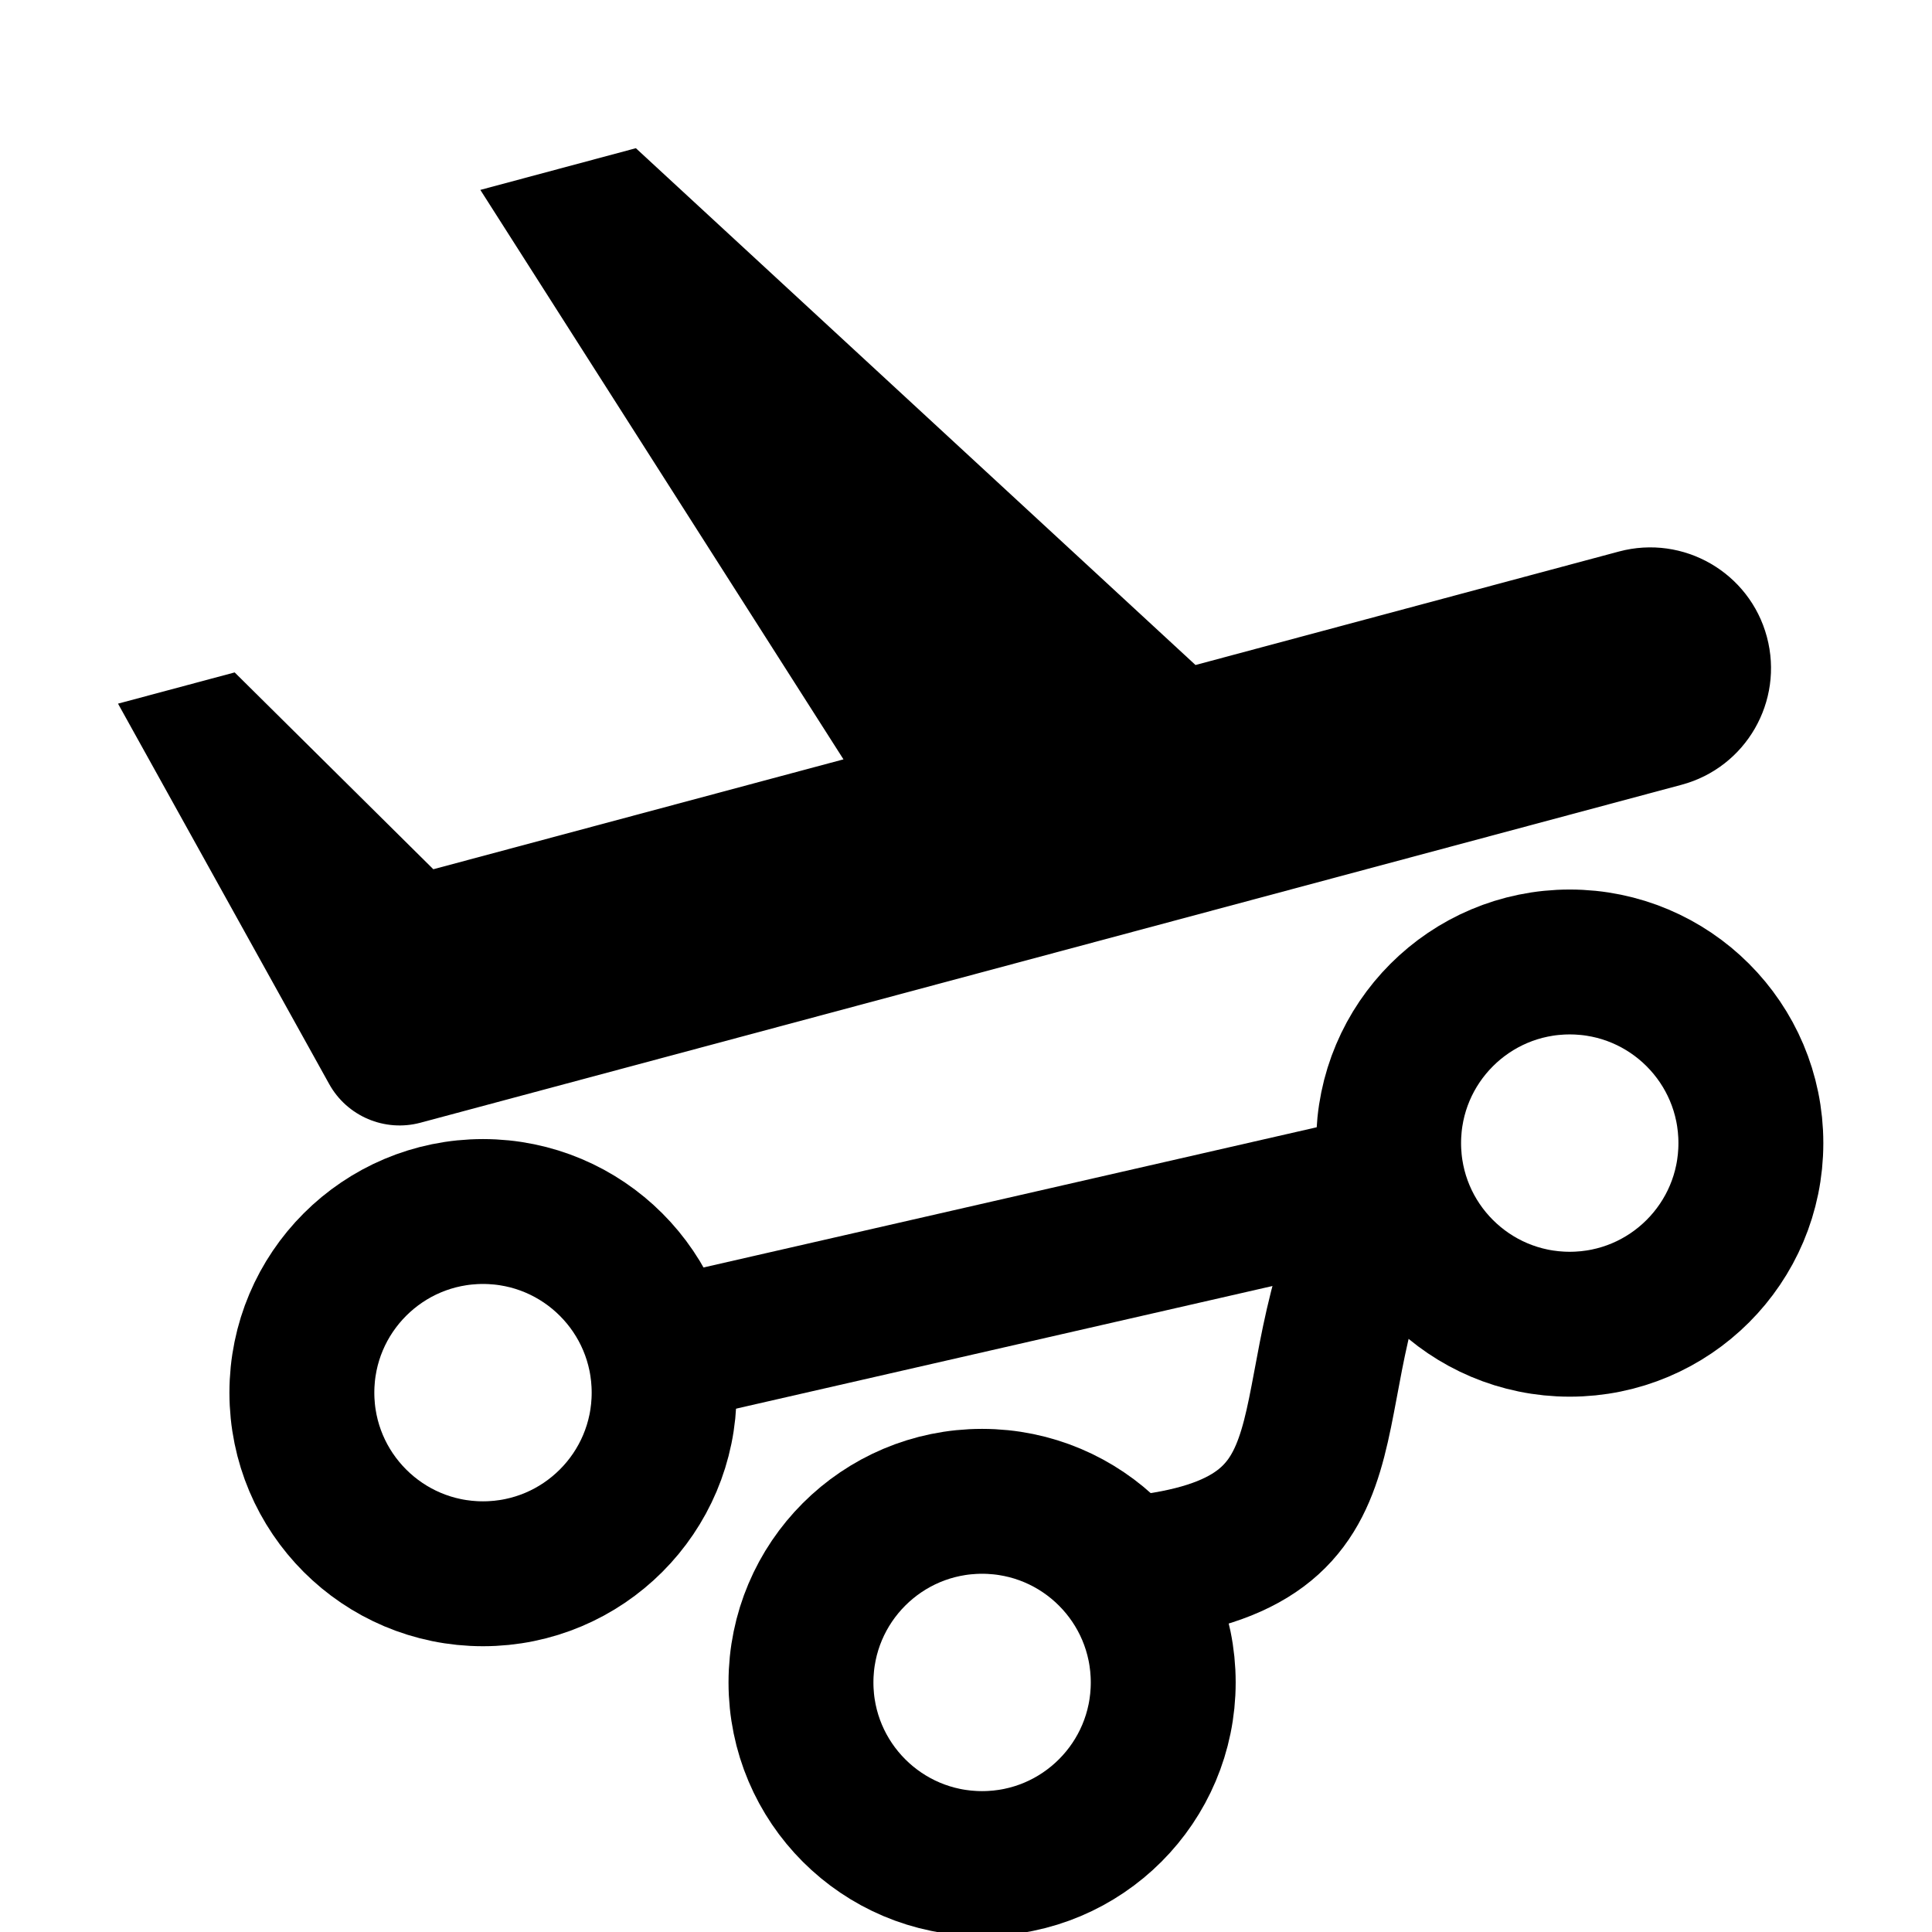
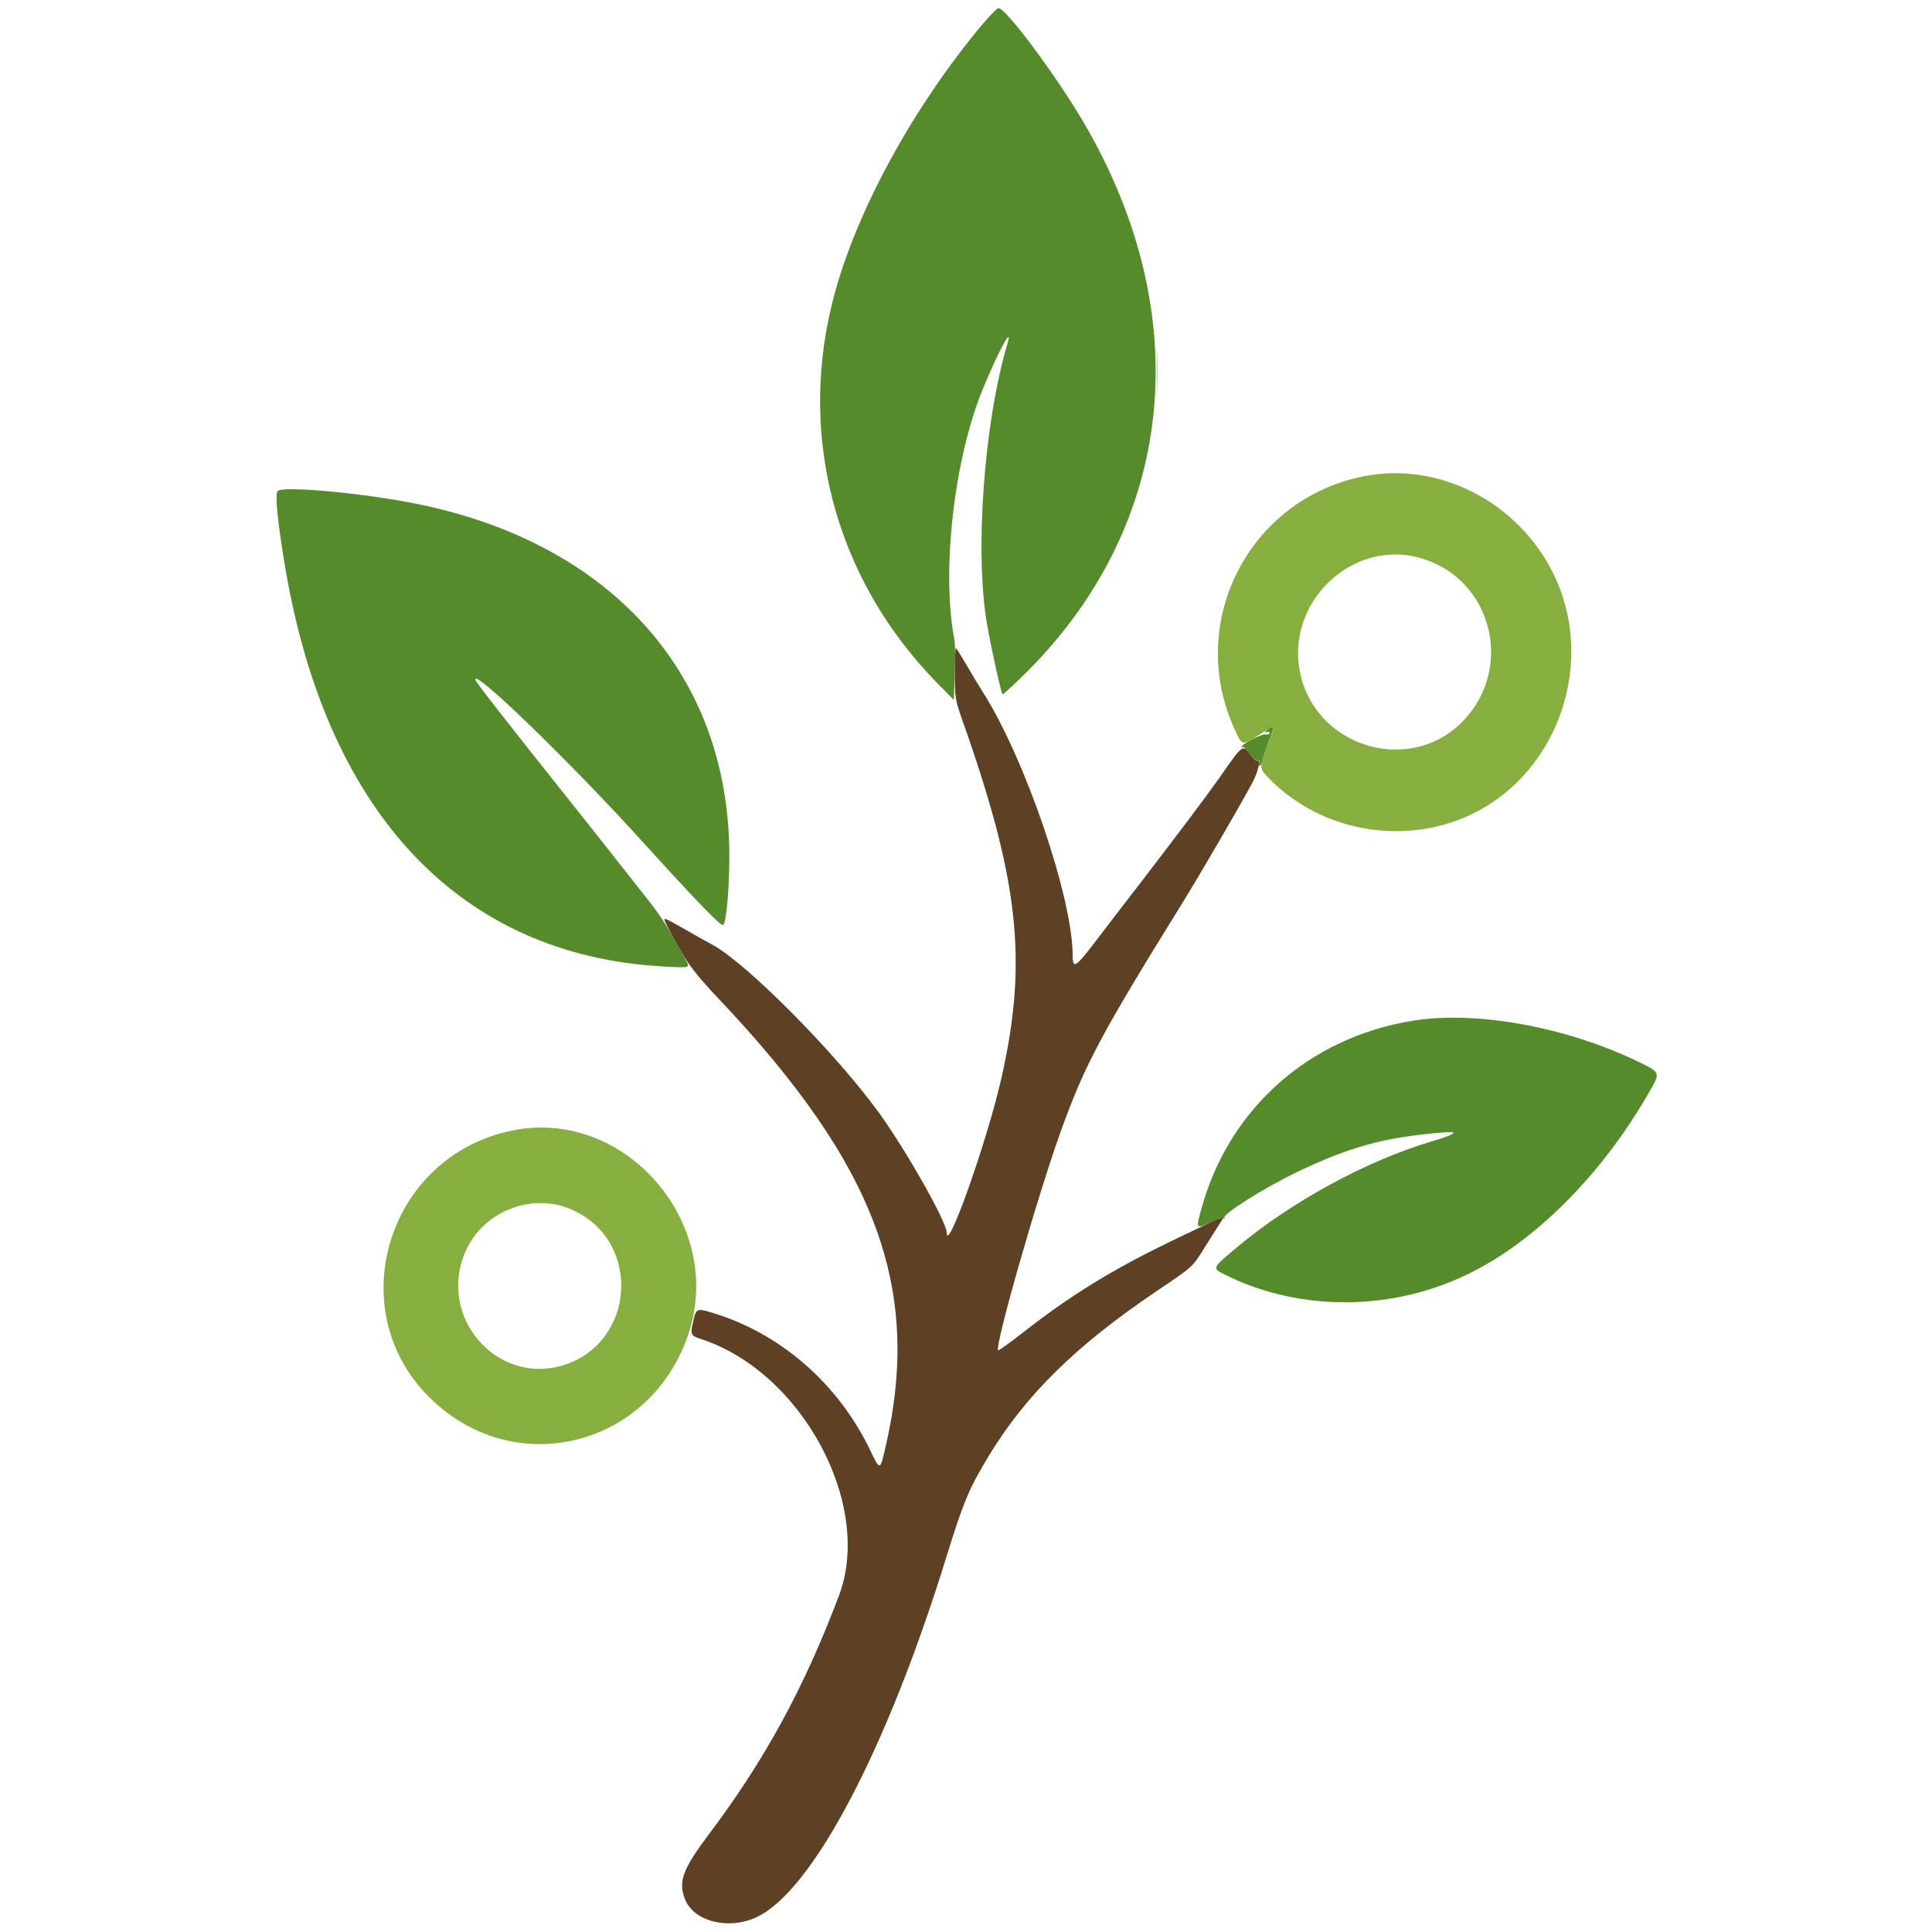
- <svg xmlns="http://www.w3.org/2000/svg" viewBox="0 0 24 24" width="200" height="200" role="img" aria-label="Flight Git takeoff icon">
-   <g fill="currentColor" transform="translate(0 -2.2)">
-     <path d="M21.949 10.112C22.163 10.912 21.689 11.735 20.888 11.949L5.222 16.147C4.779 16.265 4.311 16.067 4.089 15.666L1.466 10.941L2.915 10.553L5.383 12.998L10.478 11.633L5.967 4.559L7.899 4.041L14.851 10.461L20.112 9.051C20.912 8.837 21.735 9.312 21.949 10.112Z" />
-   </g>
-   <g fill="none" stroke="currentColor" stroke-width="1.8" stroke-linecap="round" stroke-linejoin="round">
-     <path d="M8.25 16.78L17.26 14.72" />
-     <path d="M17.25 14.75C15.9 17.2 17.1 19.05 14.35 19.45" />
-     <circle cx="6" cy="17.3" r="2.25" />
-     <circle cx="19.5" cy="14.2" r="2.25" />
-     <circle cx="12.2" cy="20.9" r="2.25" />
+ <svg xmlns="http://www.w3.org/2000/svg" viewBox="153 137 951 951" role="img" aria-label="Branch favicon">
+   <g transform="translate(0 1254) scale(0.1 -0.1)">
+     <path d="M7224 9345 c0 -93 2 -133 3 -88 2 45 2 122 0 170 -1 48 -3 12 -3 -82z" fill="#BFCCA7" />
+     <path d="M6230 7855 c0 -115 3 -132 31 -213 284 -798 329 -1196 200 -1772 -69 -308 -271 -880 -271 -767 0 53 -204 412 -338 596 -214 293 -643 725 -812 819 -36 19 -106 59 -157 88 -92 52 -92 52 -71 10 87 -170 124 -224 259 -366 775 -819 999 -1425 817 -2207 -26 -112 -26 -113 -73 -15 -151 318 -426 565 -750 671 -106 34 -107 34 -122 -29 -16 -69 -13 -75 34 -90 498 -160 852 -814 683 -1263 -169 -450 -366 -812 -640 -1175 -129 -172 -152 -233 -119 -319 42 -111 215 -155 353 -90 275 128 642 825 936 1778 84 271 110 331 206 491 185 304 429 544 832 816 173 116 173 116 232 212 33 52 69 110 81 128 21 32 21 32 -7 17 -16 -8 -113 -54 -215 -103 -306 -146 -522 -279 -757 -464 -63 -49 -116 -87 -119 -85 -18 19 196 768 312 1088 117 322 194 467 595 1114 90 145 294 496 348 599 26 50 39 112 21 101 -4 -3 -22 13 -38 35 -33 46 -36 44 -146 -115 -56 -80 -188 -256 -396 -527 -79 -102 -182 -236 -228 -297 -88 -114 -101 -121 -101 -52 -1 283 -233 964 -440 1291 -26 41 -66 108 -89 148 -23 39 -44 72 -46 72 -3 0 -5 -56 -5 -125z" fill="#5E4024" />
+     <path d="M6368 11053 c-330 -394 -603 -885 -722 -1301 -201 -700 -14 -1425 500 -1947 l79 -80 5 130 c3 72 2 146 -2 165 -65 337 -2 891 140 1236 77 186 150 321 121 222 -116 -390 -162 -1030 -100 -1383 21 -121 69 -336 76 -343 2 -2 57 49 123 114 728 731 833 1749 277 2700 -135 230 -383 564 -420 564 -7 0 -41 -35 -77 -77z" fill="#558B2A" />
+     <path d="M2897 8753 c-15 -14 0 -159 39 -388 207 -1206 865 -1897 1856 -1952 137 -8 137 -8 114 32 -13 22 -43 76 -67 120 -24 44 -71 114 -104 156 -33 42 -91 116 -130 165 -38 49 -173 220 -300 379 -278 349 -429 542 -434 557 -25 73 471 -407 828 -802 266 -293 382 -413 391 -403 16 16 30 181 30 341 0 885 -574 1534 -1530 1730 -262 54 -667 92 -693 65z" fill="#558B2A" />
+     <path d="M7770 7579 c-15 -11 -18 -17 -7 -13 9 3 17 1 17 -4 0 -6 -9 -9 -21 -7 -18 4 -119 -49 -119 -63 0 -3 3 -2 6 1 4 3 20 -12 36 -34 17 -23 33 -37 40 -33 8 5 9 2 5 -9 -3 -10 -2 -17 3 -17 4 0 11 14 15 31 4 16 18 57 31 91 29 71 28 84 -6 57z" fill="#558B2A" />
+     <path d="M8480 6145 c-509 -84 -901 -434 -1036 -924 -28 -102 -29 -100 45 -68 32 14 62 23 67 19 4 -4 4 -2 1 4 -10 17 196 147 354 223 263 126 429 172 714 196 93 8 77 -6 -50 -44 -319 -95 -692 -298 -959 -523 -120 -100 -120 -101 -59 -131 370 -186 833 -183 1214 9 323 161 645 486 872 880 62 107 63 103 -47 157 -357 173 -803 254 -1116 202z" fill="#558B2A" />
+     <path d="M8245 8826 c-566 -111 -878 -717 -639 -1243 39 -86 36 -85 125 -28 76 49 78 48 48 -27 -53 -134 -53 -138 -6 -186 288 -299 767 -350 1107 -119 341 232 477 692 319 1073 -159 381 -564 606 -954 530z m287 -406 c345 -106 452 -540 197 -802 -252 -258 -702 -135 -794 217 -93 358 249 693 597 585z" fill="#87AF3F" />
+     <path d="M4055 5606 c-625 -125 -855 -900 -394 -1331 419 -393 1075 -220 1258 330 180 543 -310 1111 -864 1001z m298 -394 c337 -157 304 -652 -50 -762 -332 -102 -626 245 -479 566 90 197 334 288 529 196z" fill="#87AF3F" />
  </g>
</svg>
